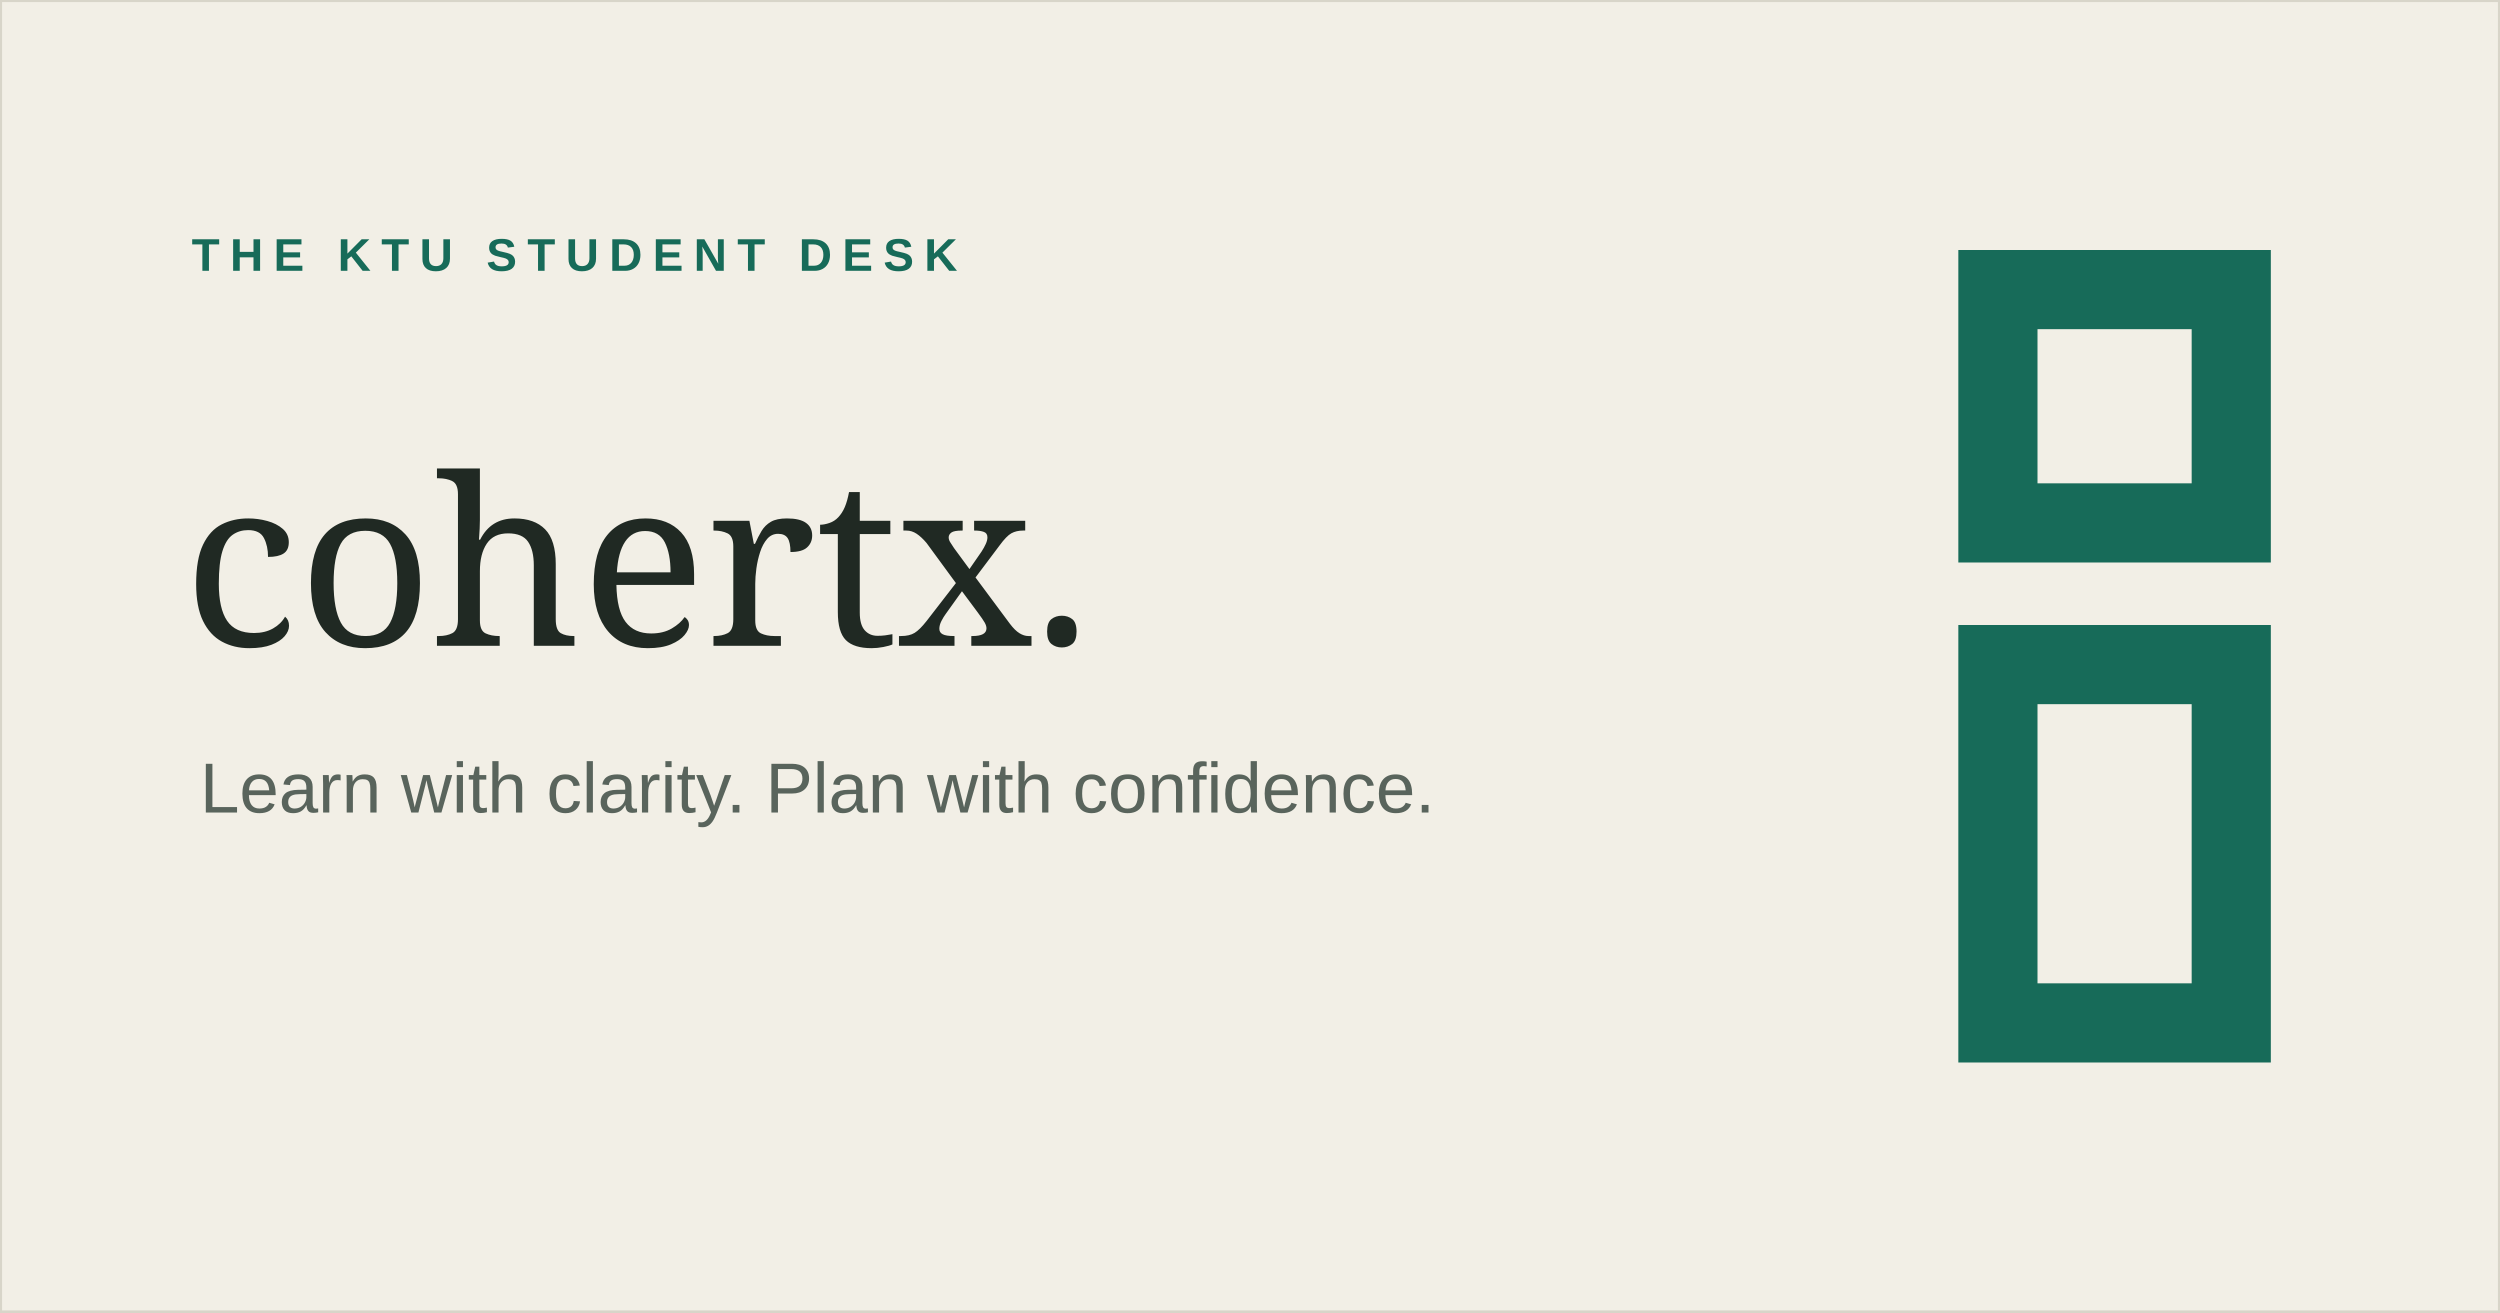
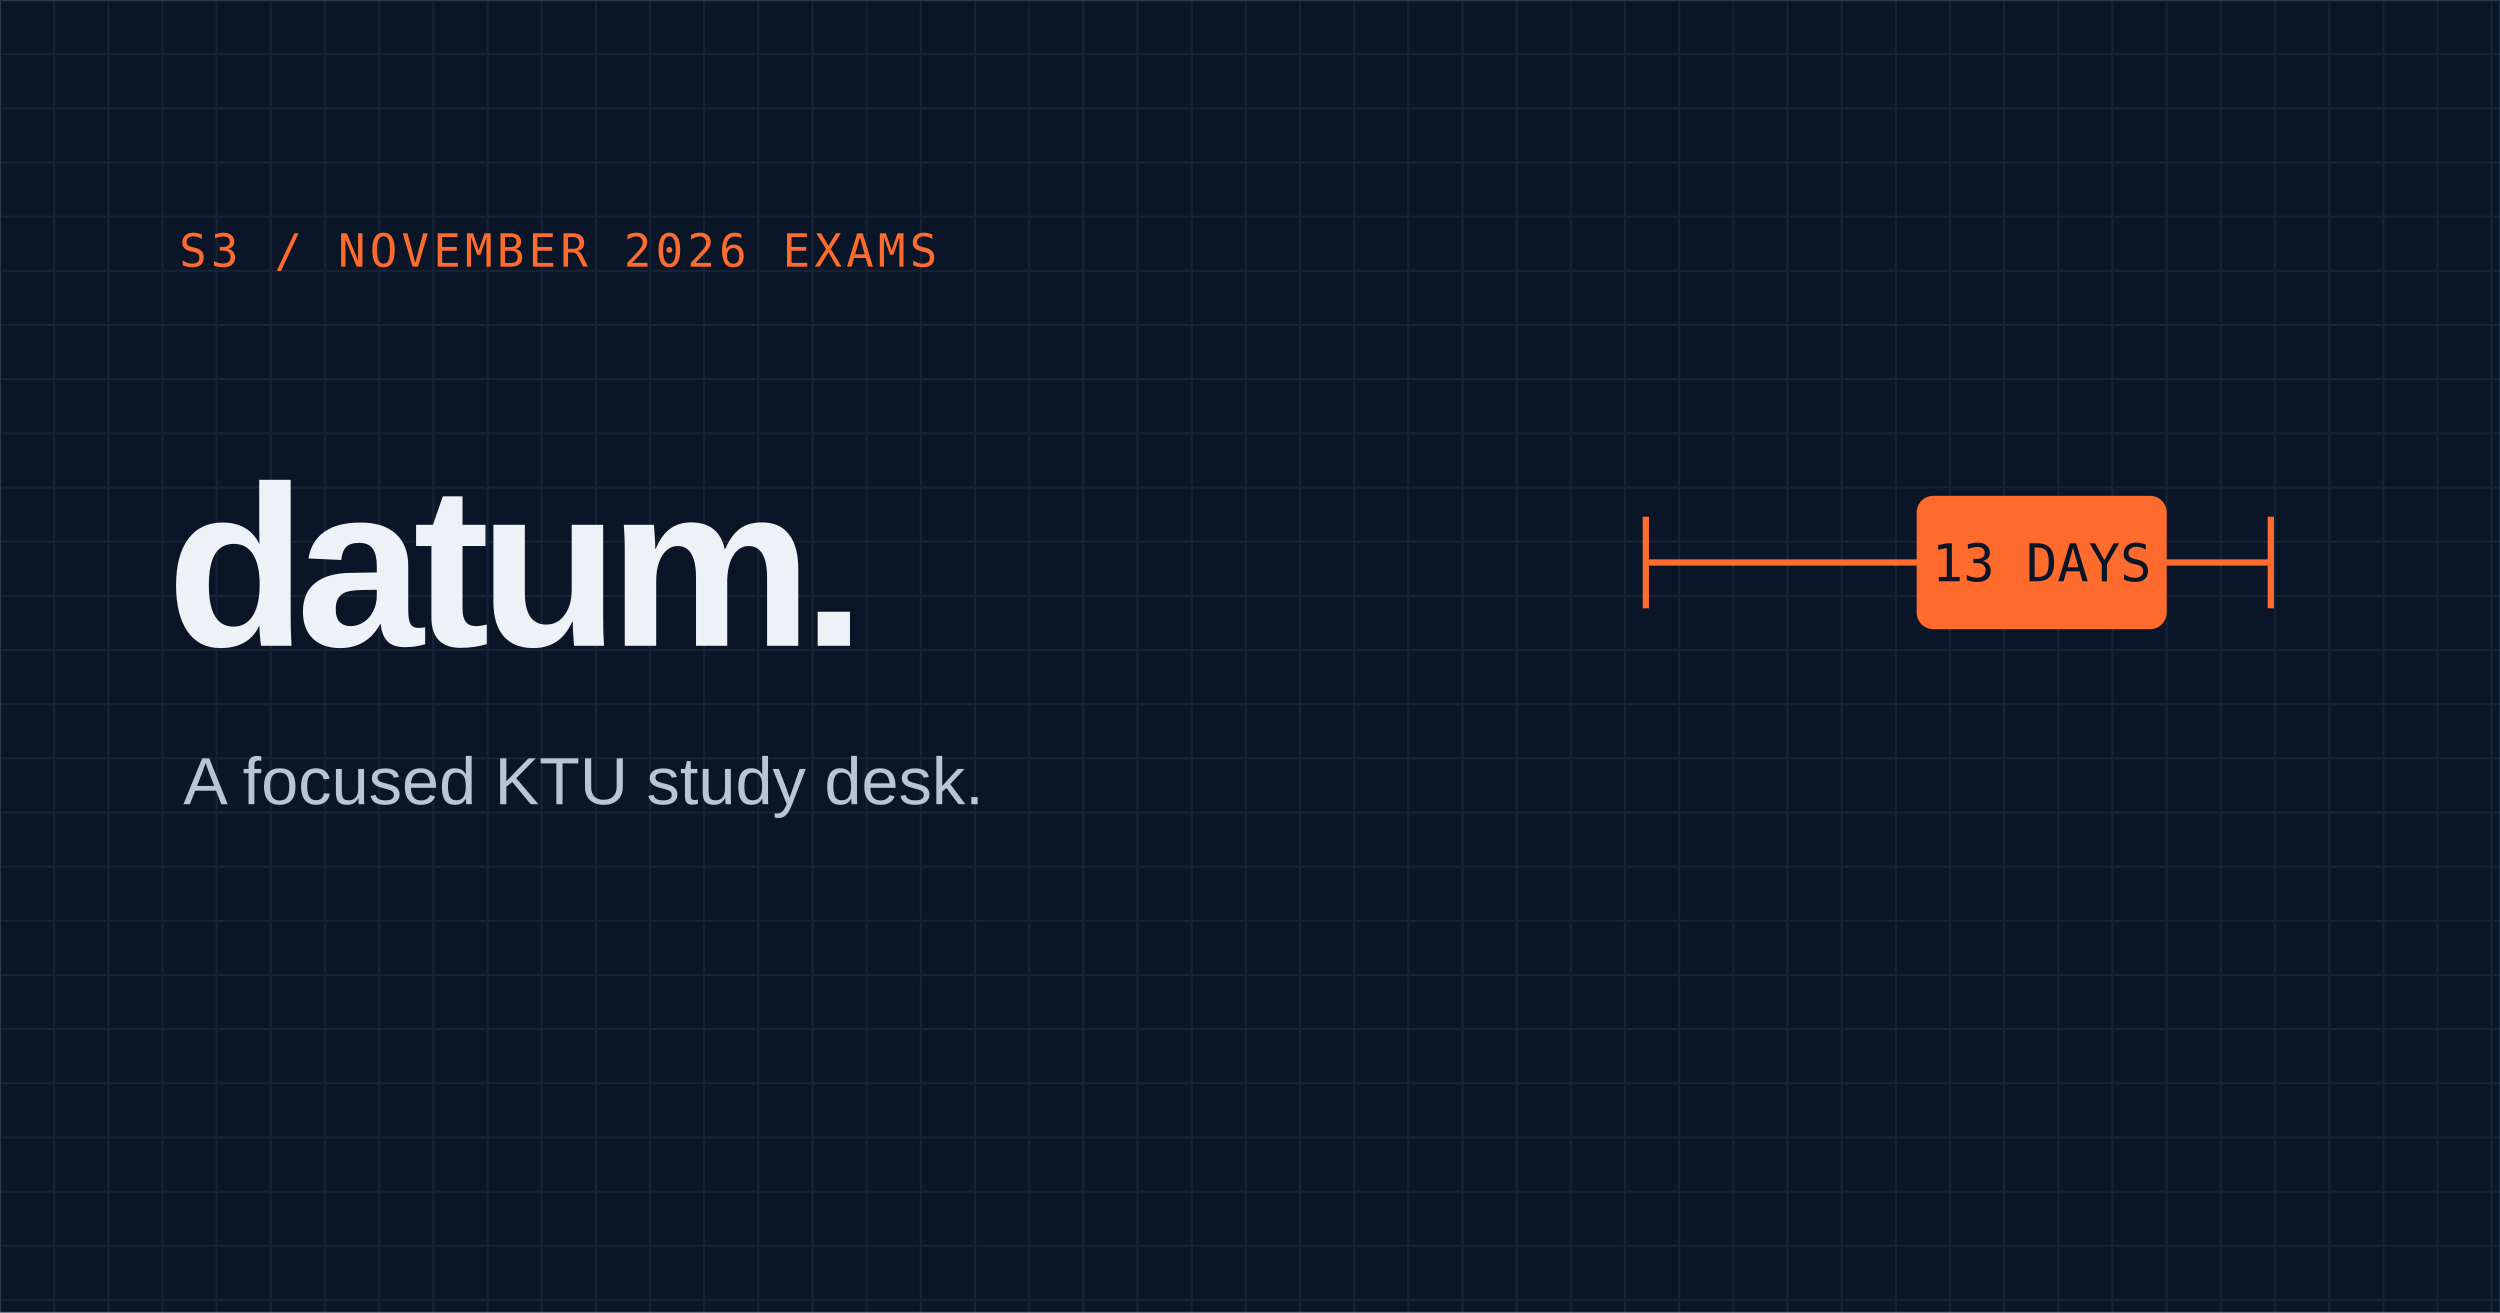
<svg xmlns="http://www.w3.org/2000/svg" width="1200" height="630" viewBox="0 0 1200 630">
-   <rect width="1200" height="630" fill="#f2efe6" />
-   <path d="M0 0h1200v630H0z" fill="none" stroke="#d8d5c9" stroke-width="2" />
-   <text x="92" y="130" fill="#176b59" font-family="Arial,sans-serif" font-size="22" font-weight="700" letter-spacing="5">THE KTU STUDENT DESK</text>
-   <text x="88" y="310" fill="#202923" font-family="Georgia,serif" font-size="112">cohertx.</text>
-   <text x="96" y="390" fill="#59645c" font-family="Arial,sans-serif" font-size="34">Learn with clarity. Plan with confidence.</text>
-   <path d="M940 120h150v150H940zM940 300h150v210H940z" fill="#176b59" />
-   <path d="M978 158h74v74h-74zM978 338h74v134h-74z" fill="#f2efe6" />
+   <rect width="1200" height="630" fill="#0A1628" />
+   <path d="M0 0h1200v630H0z" fill="none" stroke="#5B6F8A" stroke-opacity=".28" />
+   <path d="M0 0H1200M0 26H1200M0 52H1200M0 78H1200M0 104H1200M0 130H1200M0 156H1200M0 182H1200M0 208H1200M0 234H1200M0 260H1200M0 286H1200M0 312H1200M0 338H1200M0 364H1200M0 390H1200M0 416H1200M0 442H1200M0 468H1200M0 494H1200M0 520H1200M0 546H1200M0 572H1200M0 598H1200M0 624H1200M0 0V630M26 0V630M52 0V630M78 0V630M104 0V630M130 0V630M156 0V630M182 0V630M208 0V630M234 0V630M260 0V630M286 0V630M312 0V630M338 0V630M364 0V630M390 0V630M416 0V630M442 0V630M468 0V630M494 0V630M520 0V630M546 0V630M572 0V630M598 0V630M624 0V630M650 0V630M676 0V630M702 0V630M728 0V630M754 0V630M780 0V630M806 0V630M832 0V630M858 0V630M884 0V630M910 0V630M936 0V630M962 0V630M988 0V630M1014 0V630M1040 0V630M1066 0V630M1092 0V630M1118 0V630M1144 0V630M1170 0V630M1196 0V630" stroke="#FFFFFF" stroke-opacity=".055" />
+   <text x="86" y="128" fill="#FF6B2C" font-family="monospace" font-size="22" letter-spacing="2">S3 / NOVEMBER 2026 EXAMS</text>
+   <text x="80" y="310" fill="#EEF1F5" font-family="Arial,sans-serif" font-size="110" font-weight="800" letter-spacing="-5">datum.</text>
+   <text x="88" y="386" fill="#B8C5D6" font-family="Arial,sans-serif" font-size="32">A focused KTU study desk.</text>
+   <path d="M790 270h300M790 248v44M1090 248v44" fill="none" stroke="#FF6B2C" stroke-width="3" />
+   <rect x="920" y="238" width="120" height="64" rx="8" fill="#FF6B2C" />
+   <text x="980" y="279" fill="#0A1628" font-family="monospace" font-size="25" text-anchor="middle">13 DAYS</text>
</svg>
